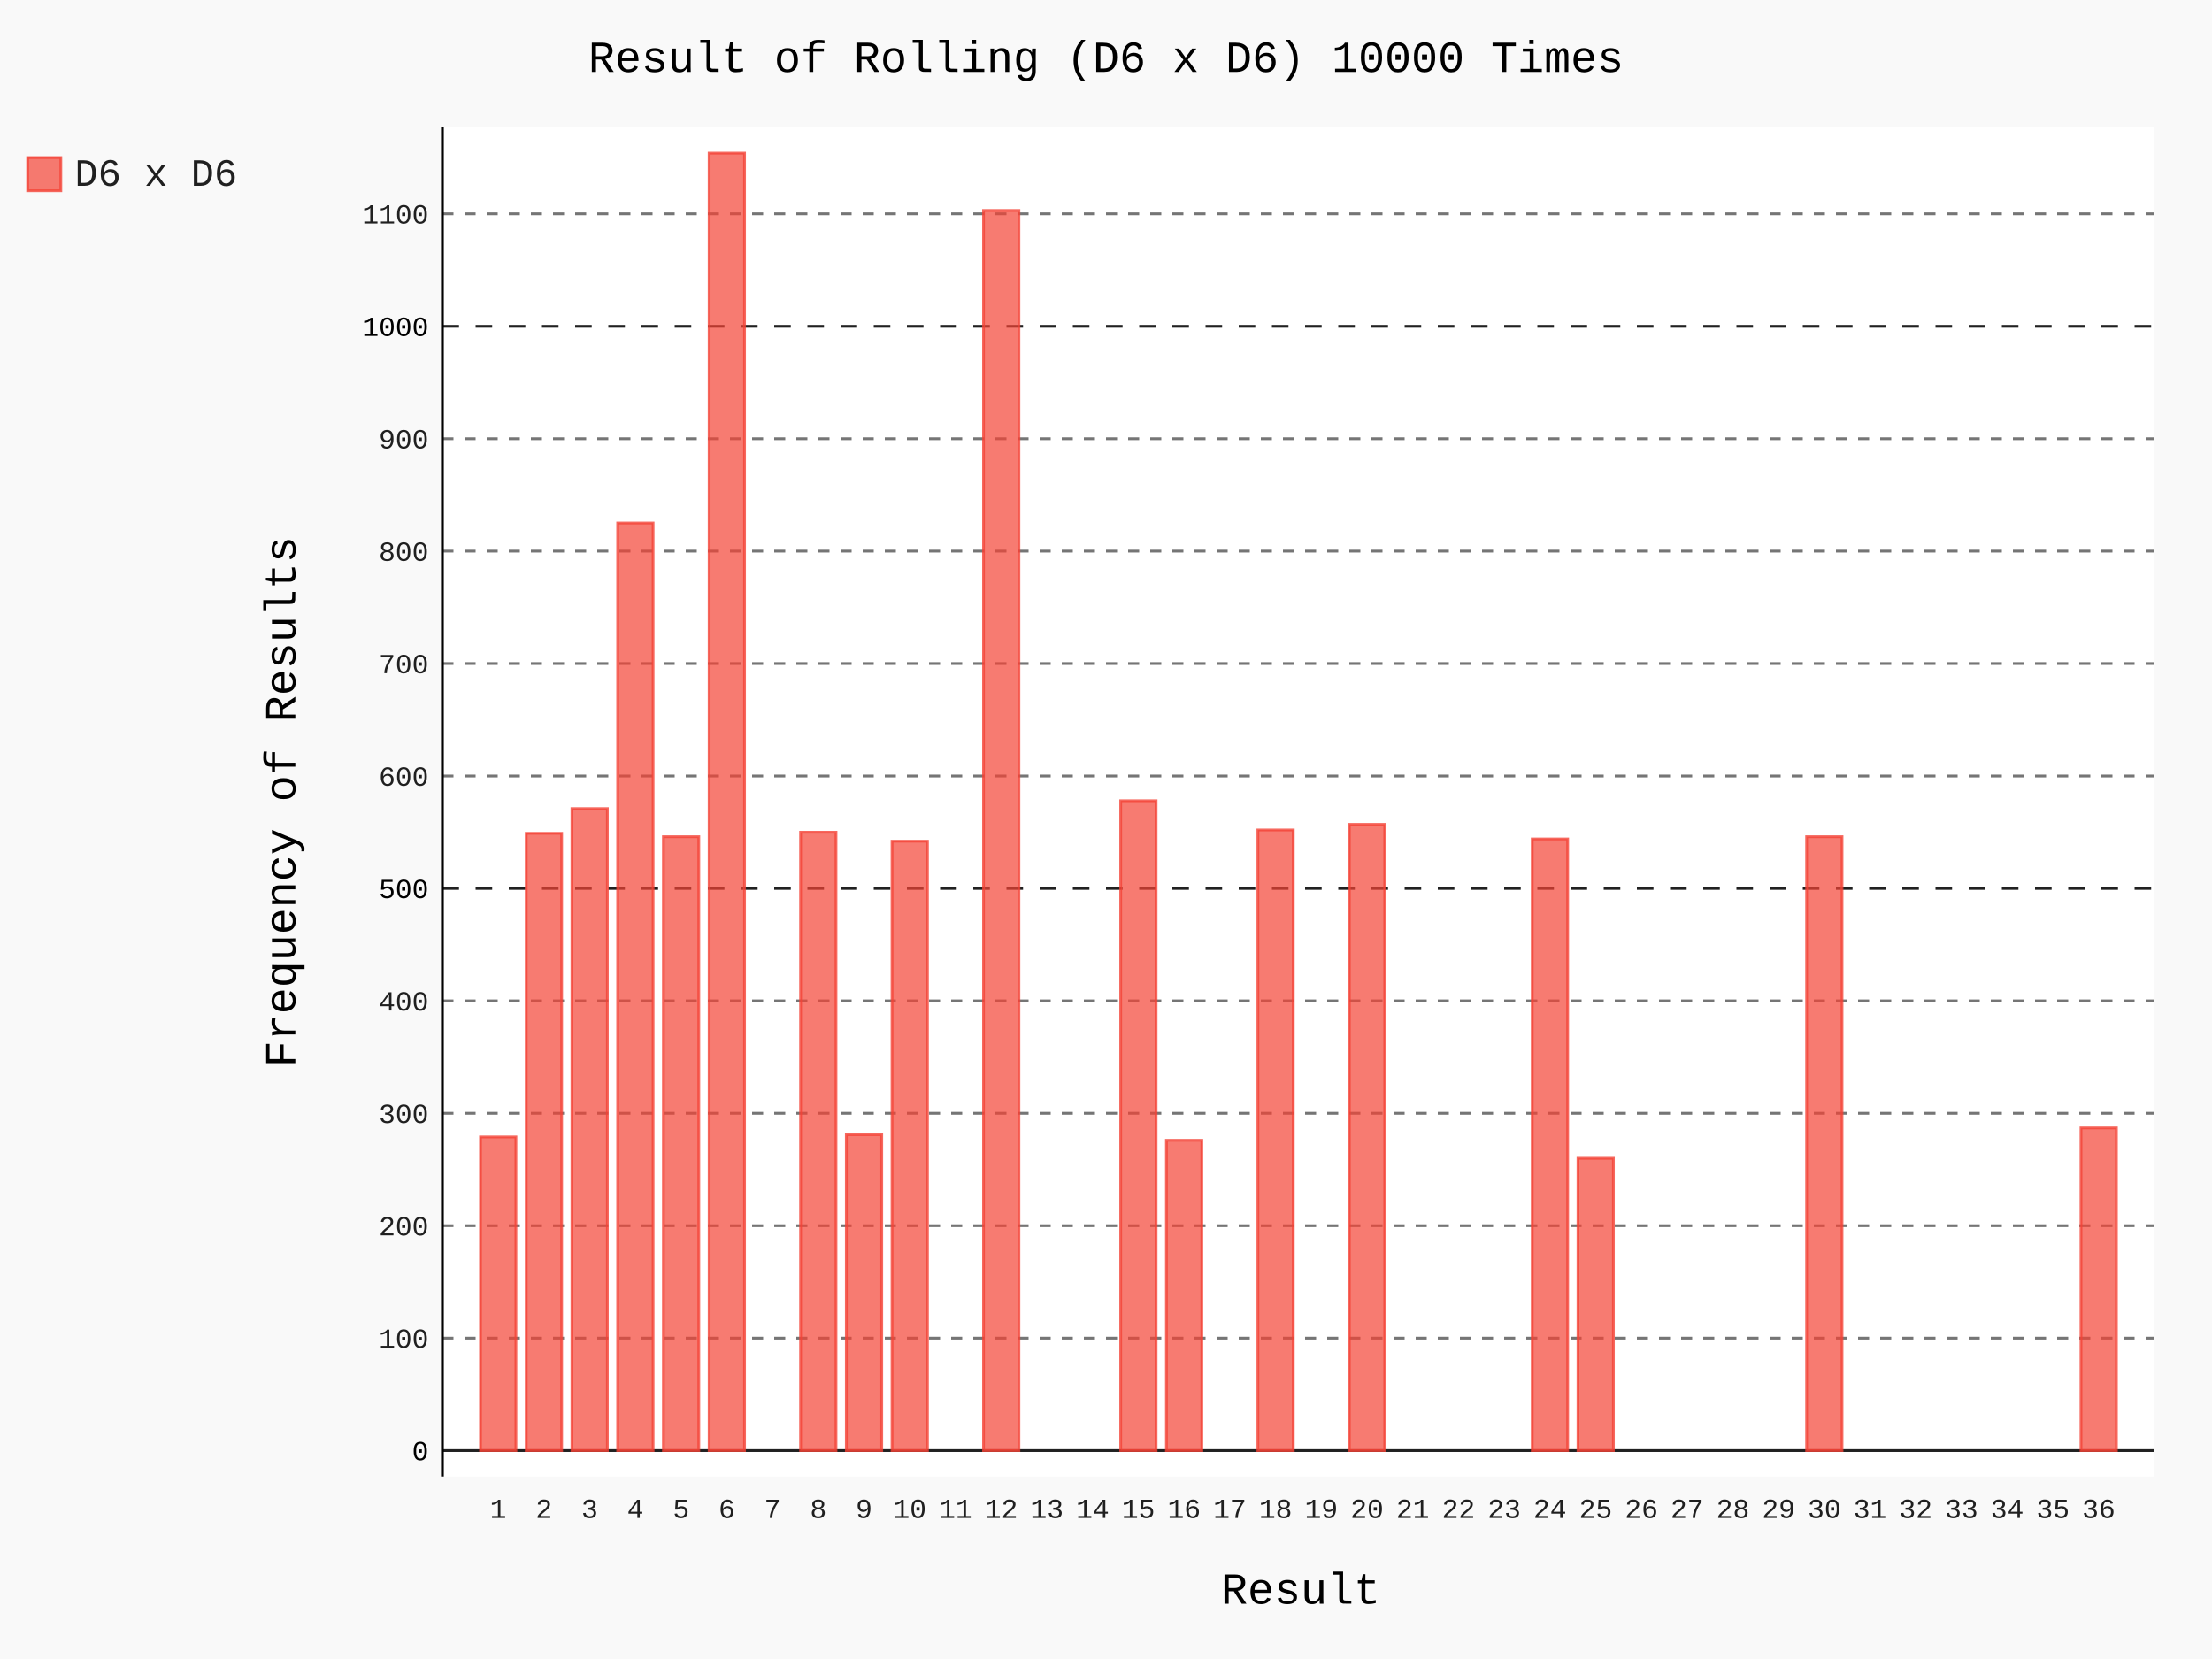
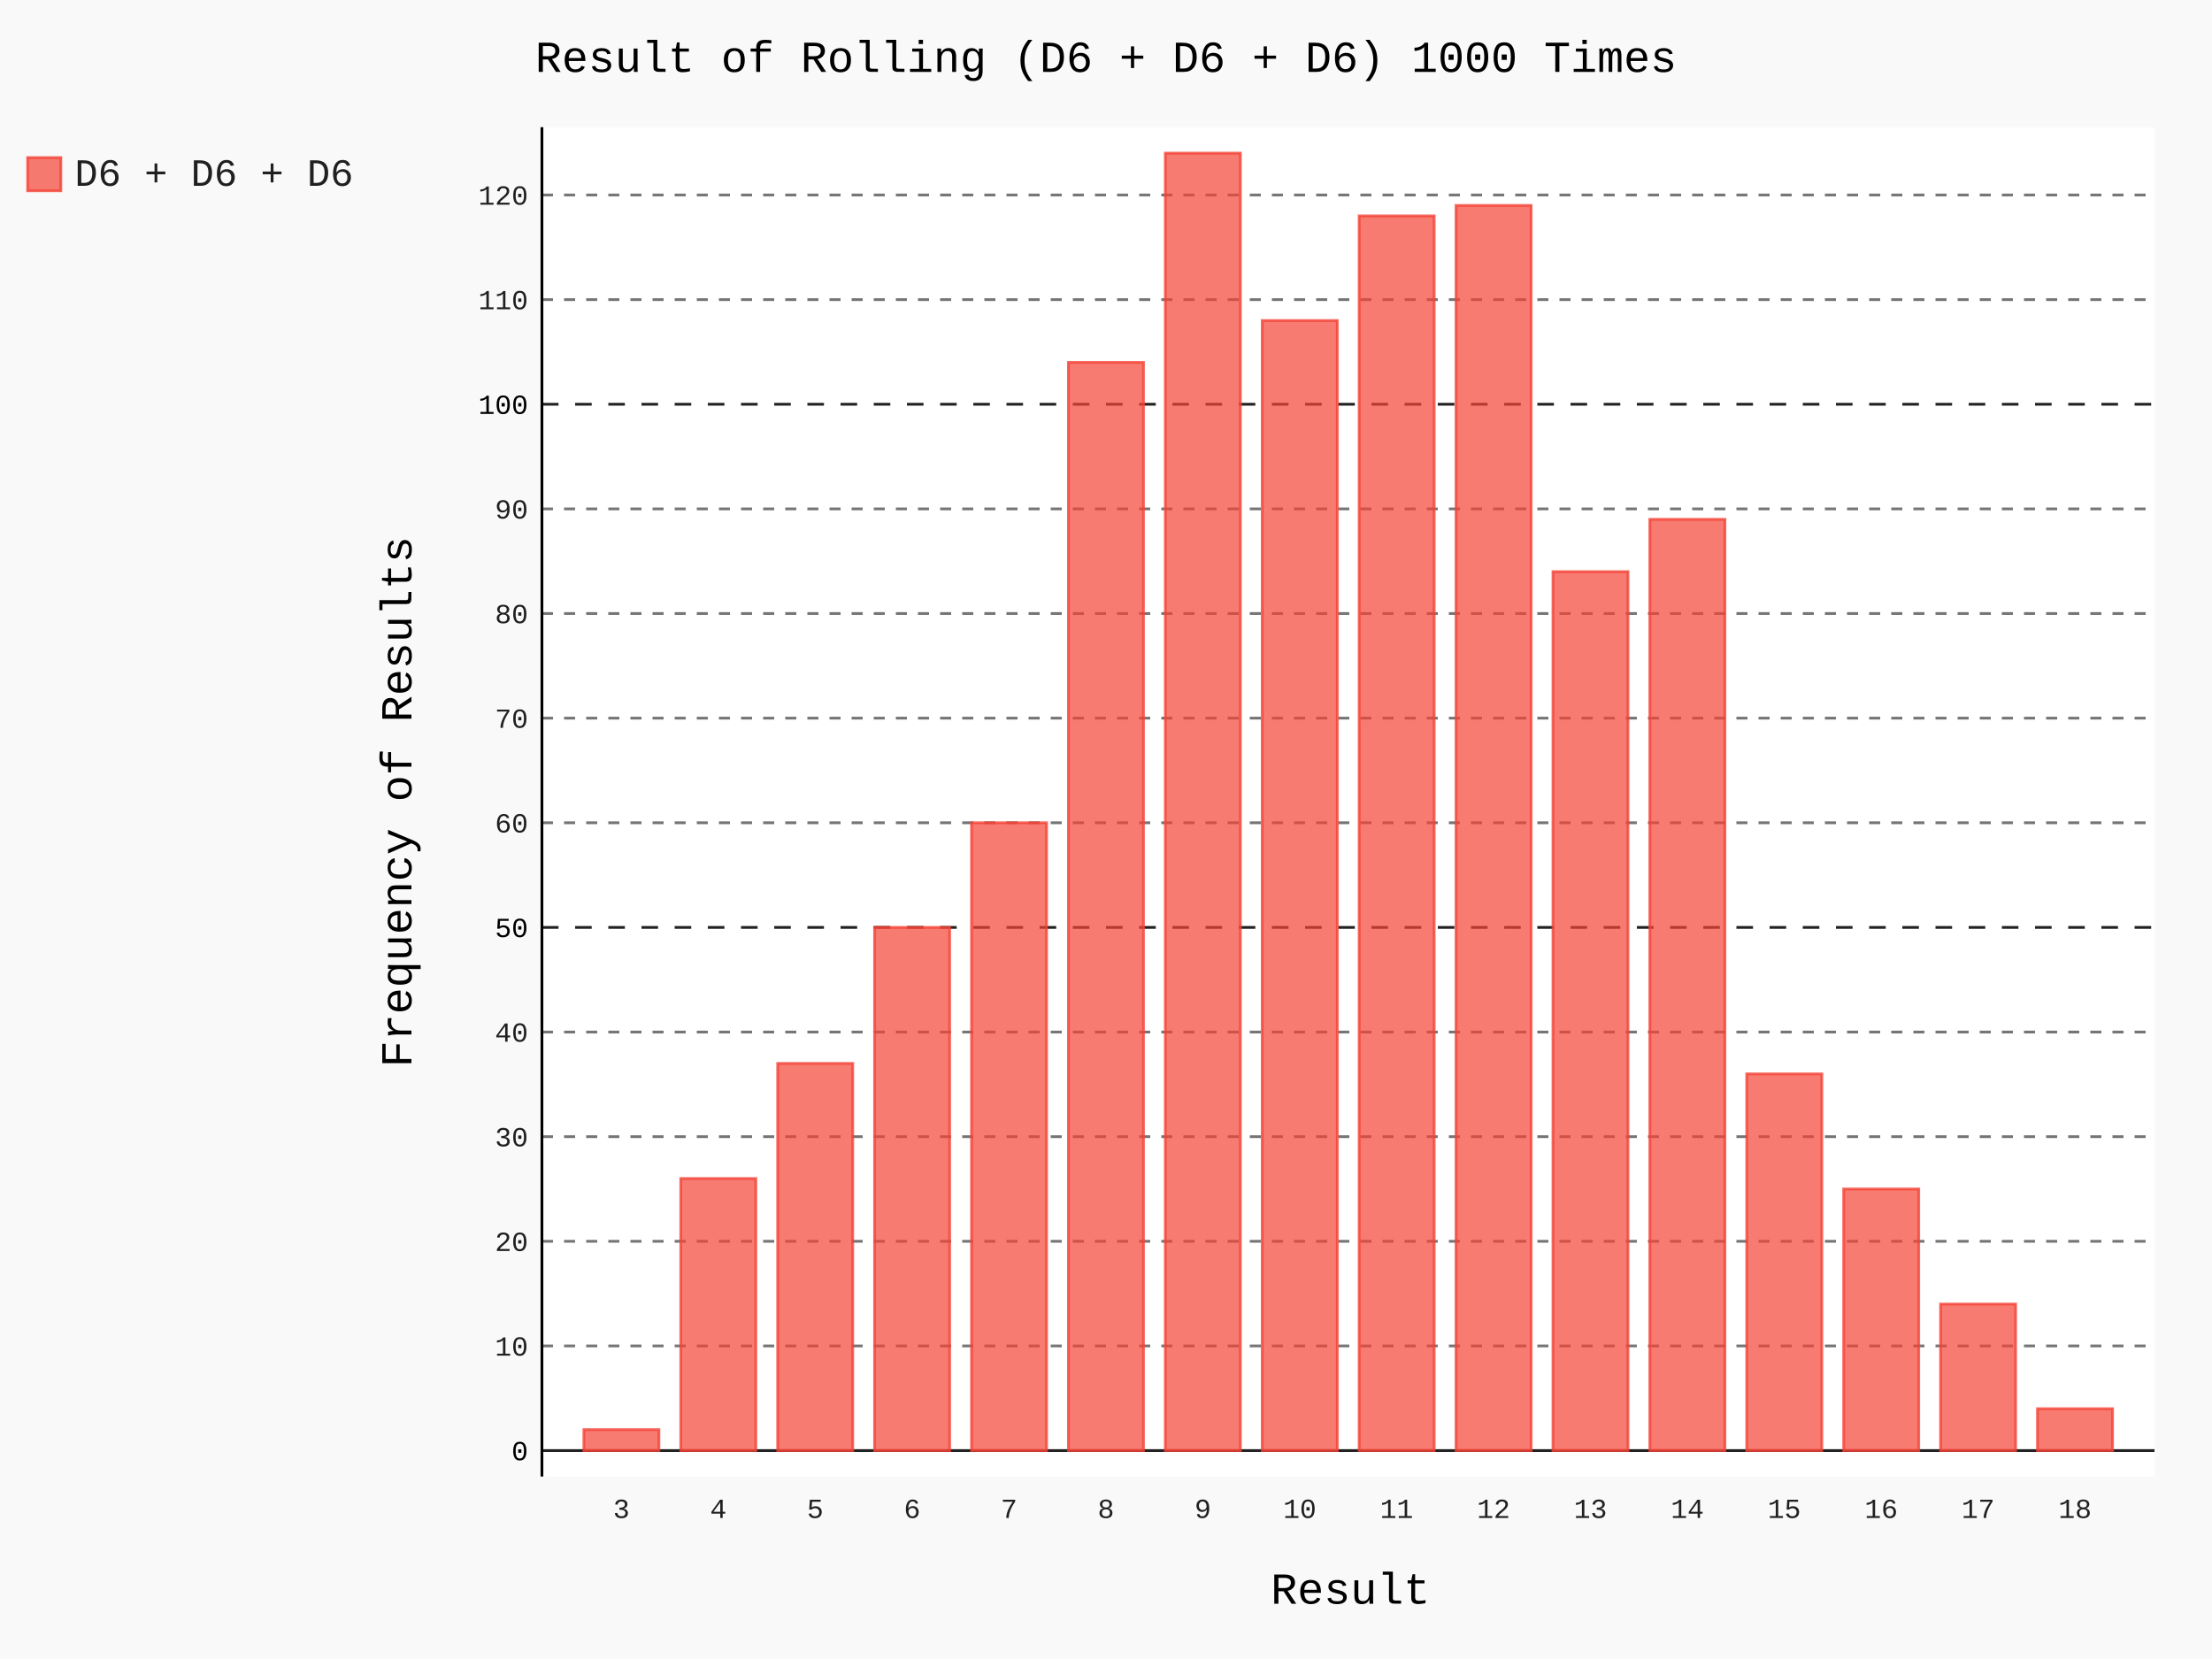
- <svg xmlns="http://www.w3.org/2000/svg" class="pygal-chart" id="chart-d7ccb11b-bfc2-4d21-af72-fca5f1cc87d8" viewBox="0 0 800 600">
+ <svg xmlns="http://www.w3.org/2000/svg" class="pygal-chart" id="chart-84443e43-e6f7-4296-bc53-559b8aca609b" viewBox="0 0 800 600">
  <defs>
-     <style type="text/css">#chart-d7ccb11b-bfc2-4d21-af72-fca5f1cc87d8{-webkit-user-select:none;-webkit-font-smoothing:antialiased;font-family:Consolas,"Liberation Mono",Menlo,Courier,monospace}#chart-d7ccb11b-bfc2-4d21-af72-fca5f1cc87d8 .title{font-family:Consolas,"Liberation Mono",Menlo,Courier,monospace;font-size:16px}#chart-d7ccb11b-bfc2-4d21-af72-fca5f1cc87d8 .legends .legend text{font-family:Consolas,"Liberation Mono",Menlo,Courier,monospace;font-size:14px}#chart-d7ccb11b-bfc2-4d21-af72-fca5f1cc87d8 .axis text{font-family:Consolas,"Liberation Mono",Menlo,Courier,monospace;font-size:10px}#chart-d7ccb11b-bfc2-4d21-af72-fca5f1cc87d8 .axis text.major{font-family:Consolas,"Liberation Mono",Menlo,Courier,monospace;font-size:10px}#chart-d7ccb11b-bfc2-4d21-af72-fca5f1cc87d8 .text-overlay text.value{font-family:Consolas,"Liberation Mono",Menlo,Courier,monospace;font-size:16px}#chart-d7ccb11b-bfc2-4d21-af72-fca5f1cc87d8 .text-overlay text.label{font-family:Consolas,"Liberation Mono",Menlo,Courier,monospace;font-size:10px}#chart-d7ccb11b-bfc2-4d21-af72-fca5f1cc87d8 .tooltip{font-family:Consolas,"Liberation Mono",Menlo,Courier,monospace;font-size:14px}#chart-d7ccb11b-bfc2-4d21-af72-fca5f1cc87d8 text.no_data{font-family:Consolas,"Liberation Mono",Menlo,Courier,monospace;font-size:64px}
- #chart-d7ccb11b-bfc2-4d21-af72-fca5f1cc87d8{background-color:rgba(249,249,249,1)}#chart-d7ccb11b-bfc2-4d21-af72-fca5f1cc87d8 path,#chart-d7ccb11b-bfc2-4d21-af72-fca5f1cc87d8 line,#chart-d7ccb11b-bfc2-4d21-af72-fca5f1cc87d8 rect,#chart-d7ccb11b-bfc2-4d21-af72-fca5f1cc87d8 circle{-webkit-transition:150ms;-moz-transition:150ms;transition:150ms}#chart-d7ccb11b-bfc2-4d21-af72-fca5f1cc87d8 .graph &gt; .background{fill:rgba(249,249,249,1)}#chart-d7ccb11b-bfc2-4d21-af72-fca5f1cc87d8 .plot &gt; .background{fill:rgba(255,255,255,1)}#chart-d7ccb11b-bfc2-4d21-af72-fca5f1cc87d8 .graph{fill:rgba(0,0,0,.87)}#chart-d7ccb11b-bfc2-4d21-af72-fca5f1cc87d8 text.no_data{fill:rgba(0,0,0,1)}#chart-d7ccb11b-bfc2-4d21-af72-fca5f1cc87d8 .title{fill:rgba(0,0,0,1)}#chart-d7ccb11b-bfc2-4d21-af72-fca5f1cc87d8 .legends .legend text{fill:rgba(0,0,0,.87)}#chart-d7ccb11b-bfc2-4d21-af72-fca5f1cc87d8 .legends .legend:hover text{fill:rgba(0,0,0,1)}#chart-d7ccb11b-bfc2-4d21-af72-fca5f1cc87d8 .axis .line{stroke:rgba(0,0,0,1)}#chart-d7ccb11b-bfc2-4d21-af72-fca5f1cc87d8 .axis .guide.line{stroke:rgba(0,0,0,.54)}#chart-d7ccb11b-bfc2-4d21-af72-fca5f1cc87d8 .axis .major.line{stroke:rgba(0,0,0,.87)}#chart-d7ccb11b-bfc2-4d21-af72-fca5f1cc87d8 .axis text.major{fill:rgba(0,0,0,1)}#chart-d7ccb11b-bfc2-4d21-af72-fca5f1cc87d8 .axis.y .guides:hover .guide.line,#chart-d7ccb11b-bfc2-4d21-af72-fca5f1cc87d8 .line-graph .axis.x .guides:hover .guide.line,#chart-d7ccb11b-bfc2-4d21-af72-fca5f1cc87d8 .stackedline-graph .axis.x .guides:hover .guide.line,#chart-d7ccb11b-bfc2-4d21-af72-fca5f1cc87d8 .xy-graph .axis.x .guides:hover .guide.line{stroke:rgba(0,0,0,1)}#chart-d7ccb11b-bfc2-4d21-af72-fca5f1cc87d8 .axis .guides:hover text{fill:rgba(0,0,0,1)}#chart-d7ccb11b-bfc2-4d21-af72-fca5f1cc87d8 .reactive{fill-opacity:.7;stroke-opacity:.8}#chart-d7ccb11b-bfc2-4d21-af72-fca5f1cc87d8 .ci{stroke:rgba(0,0,0,.87)}#chart-d7ccb11b-bfc2-4d21-af72-fca5f1cc87d8 .reactive.active,#chart-d7ccb11b-bfc2-4d21-af72-fca5f1cc87d8 .active .reactive{fill-opacity:.8;stroke-opacity:.9;stroke-width:4}#chart-d7ccb11b-bfc2-4d21-af72-fca5f1cc87d8 .ci .reactive.active{stroke-width:1.5}#chart-d7ccb11b-bfc2-4d21-af72-fca5f1cc87d8 .series text{fill:rgba(0,0,0,1)}#chart-d7ccb11b-bfc2-4d21-af72-fca5f1cc87d8 .tooltip rect{fill:rgba(255,255,255,1);stroke:rgba(0,0,0,1);-webkit-transition:opacity 150ms;-moz-transition:opacity 150ms;transition:opacity 150ms}#chart-d7ccb11b-bfc2-4d21-af72-fca5f1cc87d8 .tooltip .label{fill:rgba(0,0,0,.87)}#chart-d7ccb11b-bfc2-4d21-af72-fca5f1cc87d8 .tooltip .label{fill:rgba(0,0,0,.87)}#chart-d7ccb11b-bfc2-4d21-af72-fca5f1cc87d8 .tooltip .legend{font-size:.8em;fill:rgba(0,0,0,.54)}#chart-d7ccb11b-bfc2-4d21-af72-fca5f1cc87d8 .tooltip .x_label{font-size:.6em;fill:rgba(0,0,0,1)}#chart-d7ccb11b-bfc2-4d21-af72-fca5f1cc87d8 .tooltip .xlink{font-size:.5em;text-decoration:underline}#chart-d7ccb11b-bfc2-4d21-af72-fca5f1cc87d8 .tooltip .value{font-size:1.5em}#chart-d7ccb11b-bfc2-4d21-af72-fca5f1cc87d8 .bound{font-size:.5em}#chart-d7ccb11b-bfc2-4d21-af72-fca5f1cc87d8 .max-value{font-size:.75em;fill:rgba(0,0,0,.54)}#chart-d7ccb11b-bfc2-4d21-af72-fca5f1cc87d8 .map-element{fill:rgba(255,255,255,1);stroke:rgba(0,0,0,.54) !important}#chart-d7ccb11b-bfc2-4d21-af72-fca5f1cc87d8 .map-element .reactive{fill-opacity:inherit;stroke-opacity:inherit}#chart-d7ccb11b-bfc2-4d21-af72-fca5f1cc87d8 .color-0,#chart-d7ccb11b-bfc2-4d21-af72-fca5f1cc87d8 .color-0 a:visited{stroke:#F44336;fill:#F44336}#chart-d7ccb11b-bfc2-4d21-af72-fca5f1cc87d8 .text-overlay .color-0 text{fill:black}
- #chart-d7ccb11b-bfc2-4d21-af72-fca5f1cc87d8 text.no_data{text-anchor:middle}#chart-d7ccb11b-bfc2-4d21-af72-fca5f1cc87d8 .guide.line{fill:none}#chart-d7ccb11b-bfc2-4d21-af72-fca5f1cc87d8 .centered{text-anchor:middle}#chart-d7ccb11b-bfc2-4d21-af72-fca5f1cc87d8 .title{text-anchor:middle}#chart-d7ccb11b-bfc2-4d21-af72-fca5f1cc87d8 .legends .legend text{fill-opacity:1}#chart-d7ccb11b-bfc2-4d21-af72-fca5f1cc87d8 .axis.x text{text-anchor:middle}#chart-d7ccb11b-bfc2-4d21-af72-fca5f1cc87d8 .axis.x:not(.web) text[transform]{text-anchor:start}#chart-d7ccb11b-bfc2-4d21-af72-fca5f1cc87d8 .axis.x:not(.web) text[transform].backwards{text-anchor:end}#chart-d7ccb11b-bfc2-4d21-af72-fca5f1cc87d8 .axis.y text{text-anchor:end}#chart-d7ccb11b-bfc2-4d21-af72-fca5f1cc87d8 .axis.y text[transform].backwards{text-anchor:start}#chart-d7ccb11b-bfc2-4d21-af72-fca5f1cc87d8 .axis.y2 text{text-anchor:start}#chart-d7ccb11b-bfc2-4d21-af72-fca5f1cc87d8 .axis.y2 text[transform].backwards{text-anchor:end}#chart-d7ccb11b-bfc2-4d21-af72-fca5f1cc87d8 .axis .guide.line{stroke-dasharray:4,4}#chart-d7ccb11b-bfc2-4d21-af72-fca5f1cc87d8 .axis .major.guide.line{stroke-dasharray:6,6}#chart-d7ccb11b-bfc2-4d21-af72-fca5f1cc87d8 .horizontal .axis.y .guide.line,#chart-d7ccb11b-bfc2-4d21-af72-fca5f1cc87d8 .horizontal .axis.y2 .guide.line,#chart-d7ccb11b-bfc2-4d21-af72-fca5f1cc87d8 .vertical .axis.x .guide.line{opacity:0}#chart-d7ccb11b-bfc2-4d21-af72-fca5f1cc87d8 .horizontal .axis.always_show .guide.line,#chart-d7ccb11b-bfc2-4d21-af72-fca5f1cc87d8 .vertical .axis.always_show .guide.line{opacity:1 !important}#chart-d7ccb11b-bfc2-4d21-af72-fca5f1cc87d8 .axis.y .guides:hover .guide.line,#chart-d7ccb11b-bfc2-4d21-af72-fca5f1cc87d8 .axis.y2 .guides:hover .guide.line,#chart-d7ccb11b-bfc2-4d21-af72-fca5f1cc87d8 .axis.x .guides:hover .guide.line{opacity:1}#chart-d7ccb11b-bfc2-4d21-af72-fca5f1cc87d8 .axis .guides:hover text{opacity:1}#chart-d7ccb11b-bfc2-4d21-af72-fca5f1cc87d8 .nofill{fill:none}#chart-d7ccb11b-bfc2-4d21-af72-fca5f1cc87d8 .subtle-fill{fill-opacity:.2}#chart-d7ccb11b-bfc2-4d21-af72-fca5f1cc87d8 .dot{stroke-width:1px;fill-opacity:1}#chart-d7ccb11b-bfc2-4d21-af72-fca5f1cc87d8 .dot.active{stroke-width:5px}#chart-d7ccb11b-bfc2-4d21-af72-fca5f1cc87d8 .dot.negative{fill:transparent}#chart-d7ccb11b-bfc2-4d21-af72-fca5f1cc87d8 text,#chart-d7ccb11b-bfc2-4d21-af72-fca5f1cc87d8 tspan{stroke:none !important}#chart-d7ccb11b-bfc2-4d21-af72-fca5f1cc87d8 .series text.active{opacity:1}#chart-d7ccb11b-bfc2-4d21-af72-fca5f1cc87d8 .tooltip rect{fill-opacity:.95;stroke-width:.5}#chart-d7ccb11b-bfc2-4d21-af72-fca5f1cc87d8 .tooltip text{fill-opacity:1}#chart-d7ccb11b-bfc2-4d21-af72-fca5f1cc87d8 .showable{visibility:hidden}#chart-d7ccb11b-bfc2-4d21-af72-fca5f1cc87d8 .showable.shown{visibility:visible}#chart-d7ccb11b-bfc2-4d21-af72-fca5f1cc87d8 .gauge-background{fill:rgba(229,229,229,1);stroke:none}#chart-d7ccb11b-bfc2-4d21-af72-fca5f1cc87d8 .bg-lines{stroke:rgba(249,249,249,1);stroke-width:2px}</style>
+     <style type="text/css">#chart-84443e43-e6f7-4296-bc53-559b8aca609b{-webkit-user-select:none;-webkit-font-smoothing:antialiased;font-family:Consolas,"Liberation Mono",Menlo,Courier,monospace}#chart-84443e43-e6f7-4296-bc53-559b8aca609b .title{font-family:Consolas,"Liberation Mono",Menlo,Courier,monospace;font-size:16px}#chart-84443e43-e6f7-4296-bc53-559b8aca609b .legends .legend text{font-family:Consolas,"Liberation Mono",Menlo,Courier,monospace;font-size:14px}#chart-84443e43-e6f7-4296-bc53-559b8aca609b .axis text{font-family:Consolas,"Liberation Mono",Menlo,Courier,monospace;font-size:10px}#chart-84443e43-e6f7-4296-bc53-559b8aca609b .axis text.major{font-family:Consolas,"Liberation Mono",Menlo,Courier,monospace;font-size:10px}#chart-84443e43-e6f7-4296-bc53-559b8aca609b .text-overlay text.value{font-family:Consolas,"Liberation Mono",Menlo,Courier,monospace;font-size:16px}#chart-84443e43-e6f7-4296-bc53-559b8aca609b .text-overlay text.label{font-family:Consolas,"Liberation Mono",Menlo,Courier,monospace;font-size:10px}#chart-84443e43-e6f7-4296-bc53-559b8aca609b .tooltip{font-family:Consolas,"Liberation Mono",Menlo,Courier,monospace;font-size:14px}#chart-84443e43-e6f7-4296-bc53-559b8aca609b text.no_data{font-family:Consolas,"Liberation Mono",Menlo,Courier,monospace;font-size:64px}
+ #chart-84443e43-e6f7-4296-bc53-559b8aca609b{background-color:rgba(249,249,249,1)}#chart-84443e43-e6f7-4296-bc53-559b8aca609b path,#chart-84443e43-e6f7-4296-bc53-559b8aca609b line,#chart-84443e43-e6f7-4296-bc53-559b8aca609b rect,#chart-84443e43-e6f7-4296-bc53-559b8aca609b circle{-webkit-transition:150ms;-moz-transition:150ms;transition:150ms}#chart-84443e43-e6f7-4296-bc53-559b8aca609b .graph &gt; .background{fill:rgba(249,249,249,1)}#chart-84443e43-e6f7-4296-bc53-559b8aca609b .plot &gt; .background{fill:rgba(255,255,255,1)}#chart-84443e43-e6f7-4296-bc53-559b8aca609b .graph{fill:rgba(0,0,0,.87)}#chart-84443e43-e6f7-4296-bc53-559b8aca609b text.no_data{fill:rgba(0,0,0,1)}#chart-84443e43-e6f7-4296-bc53-559b8aca609b .title{fill:rgba(0,0,0,1)}#chart-84443e43-e6f7-4296-bc53-559b8aca609b .legends .legend text{fill:rgba(0,0,0,.87)}#chart-84443e43-e6f7-4296-bc53-559b8aca609b .legends .legend:hover text{fill:rgba(0,0,0,1)}#chart-84443e43-e6f7-4296-bc53-559b8aca609b .axis .line{stroke:rgba(0,0,0,1)}#chart-84443e43-e6f7-4296-bc53-559b8aca609b .axis .guide.line{stroke:rgba(0,0,0,.54)}#chart-84443e43-e6f7-4296-bc53-559b8aca609b .axis .major.line{stroke:rgba(0,0,0,.87)}#chart-84443e43-e6f7-4296-bc53-559b8aca609b .axis text.major{fill:rgba(0,0,0,1)}#chart-84443e43-e6f7-4296-bc53-559b8aca609b .axis.y .guides:hover .guide.line,#chart-84443e43-e6f7-4296-bc53-559b8aca609b .line-graph .axis.x .guides:hover .guide.line,#chart-84443e43-e6f7-4296-bc53-559b8aca609b .stackedline-graph .axis.x .guides:hover .guide.line,#chart-84443e43-e6f7-4296-bc53-559b8aca609b .xy-graph .axis.x .guides:hover .guide.line{stroke:rgba(0,0,0,1)}#chart-84443e43-e6f7-4296-bc53-559b8aca609b .axis .guides:hover text{fill:rgba(0,0,0,1)}#chart-84443e43-e6f7-4296-bc53-559b8aca609b .reactive{fill-opacity:.7;stroke-opacity:.8}#chart-84443e43-e6f7-4296-bc53-559b8aca609b .ci{stroke:rgba(0,0,0,.87)}#chart-84443e43-e6f7-4296-bc53-559b8aca609b .reactive.active,#chart-84443e43-e6f7-4296-bc53-559b8aca609b .active .reactive{fill-opacity:.8;stroke-opacity:.9;stroke-width:4}#chart-84443e43-e6f7-4296-bc53-559b8aca609b .ci .reactive.active{stroke-width:1.5}#chart-84443e43-e6f7-4296-bc53-559b8aca609b .series text{fill:rgba(0,0,0,1)}#chart-84443e43-e6f7-4296-bc53-559b8aca609b .tooltip rect{fill:rgba(255,255,255,1);stroke:rgba(0,0,0,1);-webkit-transition:opacity 150ms;-moz-transition:opacity 150ms;transition:opacity 150ms}#chart-84443e43-e6f7-4296-bc53-559b8aca609b .tooltip .label{fill:rgba(0,0,0,.87)}#chart-84443e43-e6f7-4296-bc53-559b8aca609b .tooltip .label{fill:rgba(0,0,0,.87)}#chart-84443e43-e6f7-4296-bc53-559b8aca609b .tooltip .legend{font-size:.8em;fill:rgba(0,0,0,.54)}#chart-84443e43-e6f7-4296-bc53-559b8aca609b .tooltip .x_label{font-size:.6em;fill:rgba(0,0,0,1)}#chart-84443e43-e6f7-4296-bc53-559b8aca609b .tooltip .xlink{font-size:.5em;text-decoration:underline}#chart-84443e43-e6f7-4296-bc53-559b8aca609b .tooltip .value{font-size:1.5em}#chart-84443e43-e6f7-4296-bc53-559b8aca609b .bound{font-size:.5em}#chart-84443e43-e6f7-4296-bc53-559b8aca609b .max-value{font-size:.75em;fill:rgba(0,0,0,.54)}#chart-84443e43-e6f7-4296-bc53-559b8aca609b .map-element{fill:rgba(255,255,255,1);stroke:rgba(0,0,0,.54) !important}#chart-84443e43-e6f7-4296-bc53-559b8aca609b .map-element .reactive{fill-opacity:inherit;stroke-opacity:inherit}#chart-84443e43-e6f7-4296-bc53-559b8aca609b .color-0,#chart-84443e43-e6f7-4296-bc53-559b8aca609b .color-0 a:visited{stroke:#F44336;fill:#F44336}#chart-84443e43-e6f7-4296-bc53-559b8aca609b .text-overlay .color-0 text{fill:black}
+ #chart-84443e43-e6f7-4296-bc53-559b8aca609b text.no_data{text-anchor:middle}#chart-84443e43-e6f7-4296-bc53-559b8aca609b .guide.line{fill:none}#chart-84443e43-e6f7-4296-bc53-559b8aca609b .centered{text-anchor:middle}#chart-84443e43-e6f7-4296-bc53-559b8aca609b .title{text-anchor:middle}#chart-84443e43-e6f7-4296-bc53-559b8aca609b .legends .legend text{fill-opacity:1}#chart-84443e43-e6f7-4296-bc53-559b8aca609b .axis.x text{text-anchor:middle}#chart-84443e43-e6f7-4296-bc53-559b8aca609b .axis.x:not(.web) text[transform]{text-anchor:start}#chart-84443e43-e6f7-4296-bc53-559b8aca609b .axis.x:not(.web) text[transform].backwards{text-anchor:end}#chart-84443e43-e6f7-4296-bc53-559b8aca609b .axis.y text{text-anchor:end}#chart-84443e43-e6f7-4296-bc53-559b8aca609b .axis.y text[transform].backwards{text-anchor:start}#chart-84443e43-e6f7-4296-bc53-559b8aca609b .axis.y2 text{text-anchor:start}#chart-84443e43-e6f7-4296-bc53-559b8aca609b .axis.y2 text[transform].backwards{text-anchor:end}#chart-84443e43-e6f7-4296-bc53-559b8aca609b .axis .guide.line{stroke-dasharray:4,4}#chart-84443e43-e6f7-4296-bc53-559b8aca609b .axis .major.guide.line{stroke-dasharray:6,6}#chart-84443e43-e6f7-4296-bc53-559b8aca609b .horizontal .axis.y .guide.line,#chart-84443e43-e6f7-4296-bc53-559b8aca609b .horizontal .axis.y2 .guide.line,#chart-84443e43-e6f7-4296-bc53-559b8aca609b .vertical .axis.x .guide.line{opacity:0}#chart-84443e43-e6f7-4296-bc53-559b8aca609b .horizontal .axis.always_show .guide.line,#chart-84443e43-e6f7-4296-bc53-559b8aca609b .vertical .axis.always_show .guide.line{opacity:1 !important}#chart-84443e43-e6f7-4296-bc53-559b8aca609b .axis.y .guides:hover .guide.line,#chart-84443e43-e6f7-4296-bc53-559b8aca609b .axis.y2 .guides:hover .guide.line,#chart-84443e43-e6f7-4296-bc53-559b8aca609b .axis.x .guides:hover .guide.line{opacity:1}#chart-84443e43-e6f7-4296-bc53-559b8aca609b .axis .guides:hover text{opacity:1}#chart-84443e43-e6f7-4296-bc53-559b8aca609b .nofill{fill:none}#chart-84443e43-e6f7-4296-bc53-559b8aca609b .subtle-fill{fill-opacity:.2}#chart-84443e43-e6f7-4296-bc53-559b8aca609b .dot{stroke-width:1px;fill-opacity:1}#chart-84443e43-e6f7-4296-bc53-559b8aca609b .dot.active{stroke-width:5px}#chart-84443e43-e6f7-4296-bc53-559b8aca609b .dot.negative{fill:transparent}#chart-84443e43-e6f7-4296-bc53-559b8aca609b text,#chart-84443e43-e6f7-4296-bc53-559b8aca609b tspan{stroke:none !important}#chart-84443e43-e6f7-4296-bc53-559b8aca609b .series text.active{opacity:1}#chart-84443e43-e6f7-4296-bc53-559b8aca609b .tooltip rect{fill-opacity:.95;stroke-width:.5}#chart-84443e43-e6f7-4296-bc53-559b8aca609b .tooltip text{fill-opacity:1}#chart-84443e43-e6f7-4296-bc53-559b8aca609b .showable{visibility:hidden}#chart-84443e43-e6f7-4296-bc53-559b8aca609b .showable.shown{visibility:visible}#chart-84443e43-e6f7-4296-bc53-559b8aca609b .gauge-background{fill:rgba(229,229,229,1);stroke:none}#chart-84443e43-e6f7-4296-bc53-559b8aca609b .bg-lines{stroke:rgba(249,249,249,1);stroke-width:2px}</style>
  </defs>
  <g class="graph bar-graph vertical">
    <rect class="background" height="600" width="800" x="0" y="0" />
-     <g class="plot" transform="translate(160, 46)">
-       <rect class="background" height="488" width="619.2" x="0" y="0" />
+     <g class="plot" transform="translate(196, 46)">
+       <rect class="background" height="488" width="583.2" x="0" y="0" />
      <g class="axis y always_show">
        <g class="guides">
-           <path class="axis major line" d="M0 478.615 h619.2" />
+           <path class="axis major line" d="M0 478.615 h583.2" />
          <text class="major" x="-5" y="482.115">0</text>
        </g>
        <g class="guides">
-           <path class="guide line" d="M0 437.954 h619.2" />
-           <text class="" x="-5" y="441.454">100</text>
-         </g>
-         <g class="guides">
-           <path class="guide line" d="M0 397.293 h619.2" />
-           <text class="" x="-5" y="400.793">200</text>
-         </g>
-         <g class="guides">
-           <path class="guide line" d="M0 356.632 h619.2" />
-           <text class="" x="-5" y="360.132">300</text>
-         </g>
-         <g class="guides">
-           <path class="guide line" d="M0 315.97 h619.2" />
-           <text class="" x="-5" y="319.47">400</text>
-         </g>
-         <g class="guides">
-           <path class="major guide line" d="M0 275.309 h619.2" />
-           <text class="major" x="-5" y="278.809">500</text>
-         </g>
-         <g class="guides">
-           <path class="guide line" d="M0 234.648 h619.2" />
-           <text class="" x="-5" y="238.148">600</text>
-         </g>
-         <g class="guides">
-           <path class="guide line" d="M0 193.987 h619.2" />
-           <text class="" x="-5" y="197.487">700</text>
-         </g>
-         <g class="guides">
-           <path class="guide line" d="M0 153.325 h619.2" />
-           <text class="" x="-5" y="156.825">800</text>
-         </g>
-         <g class="guides">
-           <path class="guide line" d="M0 112.664 h619.2" />
-           <text class="" x="-5" y="116.164">900</text>
-         </g>
-         <g class="guides">
-           <path class="major guide line" d="M0 72.003 h619.2" />
-           <text class="major" x="-5" y="75.503">1000</text>
-         </g>
-         <g class="guides">
-           <path class="guide line" d="M0 31.342 h619.2" />
-           <text class="" x="-5" y="34.842">1100</text>
+           <path class="guide line" d="M0 440.774 h583.2" />
+           <text class="" x="-5" y="444.274">10</text>
+         </g>
+         <g class="guides">
+           <path class="guide line" d="M0 402.933 h583.2" />
+           <text class="" x="-5" y="406.433">20</text>
+         </g>
+         <g class="guides">
+           <path class="guide line" d="M0 365.092 h583.2" />
+           <text class="" x="-5" y="368.592">30</text>
+         </g>
+         <g class="guides">
+           <path class="guide line" d="M0 327.251 h583.2" />
+           <text class="" x="-5" y="330.751">40</text>
+         </g>
+         <g class="guides">
+           <path class="major guide line" d="M0 289.409 h583.2" />
+           <text class="major" x="-5" y="292.909">50</text>
+         </g>
+         <g class="guides">
+           <path class="guide line" d="M0 251.568 h583.2" />
+           <text class="" x="-5" y="255.068">60</text>
+         </g>
+         <g class="guides">
+           <path class="guide line" d="M0 213.727 h583.2" />
+           <text class="" x="-5" y="217.227">70</text>
+         </g>
+         <g class="guides">
+           <path class="guide line" d="M0 175.886 h583.2" />
+           <text class="" x="-5" y="179.386">80</text>
+         </g>
+         <g class="guides">
+           <path class="guide line" d="M0 138.045 h583.2" />
+           <text class="" x="-5" y="141.545">90</text>
+         </g>
+         <g class="guides">
+           <path class="major guide line" d="M0 100.203 h583.2" />
+           <text class="major" x="-5" y="103.703">100</text>
+         </g>
+         <g class="guides">
+           <path class="guide line" d="M0 62.362 h583.2" />
+           <text class="" x="-5" y="65.862">110</text>
+         </g>
+         <g class="guides">
+           <path class="guide line" d="M0 24.521 h583.2" />
+           <text class="" x="-5" y="28.021">120</text>
        </g>
      </g>
      <g class="axis x">
        <path class="line" d="M0 0 v488" />
        <g class="guides">
-           <path class="guide line" d="M20.177 0 v488" />
-           <text class="" x="20.177" y="503.0">1</text>
-         </g>
-         <g class="guides">
-           <path class="guide line" d="M36.715 0 v488" />
-           <text class="" x="36.715" y="503.0">2</text>
-         </g>
-         <g class="guides">
-           <path class="guide line" d="M53.254 0 v488" />
-           <text class="" x="53.254" y="503.0">3</text>
-         </g>
-         <g class="guides">
-           <path class="guide line" d="M69.792 0 v488" />
-           <text class="" x="69.792" y="503.0">4</text>
-         </g>
-         <g class="guides">
-           <path class="guide line" d="M86.331 0 v488" />
-           <text class="" x="86.331" y="503.0">5</text>
-         </g>
-         <g class="guides">
-           <path class="guide line" d="M102.869 0 v488" />
-           <text class="" x="102.869" y="503.0">6</text>
-         </g>
-         <g class="guides">
-           <path class="guide line" d="M119.408 0 v488" />
-           <text class="" x="119.408" y="503.0">7</text>
-         </g>
-         <g class="guides">
-           <path class="guide line" d="M135.946 0 v488" />
-           <text class="" x="135.946" y="503.0">8</text>
-         </g>
-         <g class="guides">
-           <path class="guide line" d="M152.485 0 v488" />
-           <text class="" x="152.485" y="503.0">9</text>
-         </g>
-         <g class="guides">
-           <path class="guide line" d="M169.023 0 v488" />
-           <text class="" x="169.023" y="503.0">10</text>
-         </g>
-         <g class="guides">
-           <path class="guide line" d="M185.562 0 v488" />
-           <text class="" x="185.562" y="503.0">11</text>
-         </g>
-         <g class="guides">
-           <path class="guide line" d="M202.1 0 v488" />
-           <text class="" x="202.1" y="503.0">12</text>
-         </g>
-         <g class="guides">
-           <path class="guide line" d="M218.638 0 v488" />
-           <text class="" x="218.638" y="503.0">13</text>
-         </g>
-         <g class="guides">
-           <path class="guide line" d="M235.177 0 v488" />
-           <text class="" x="235.177" y="503.0">14</text>
-         </g>
-         <g class="guides">
-           <path class="guide line" d="M251.715 0 v488" />
-           <text class="" x="251.715" y="503.0">15</text>
-         </g>
-         <g class="guides">
-           <path class="guide line" d="M268.254 0 v488" />
-           <text class="" x="268.254" y="503.0">16</text>
-         </g>
-         <g class="guides">
-           <path class="guide line" d="M284.792 0 v488" />
-           <text class="" x="284.792" y="503.0">17</text>
-         </g>
-         <g class="guides">
-           <path class="guide line" d="M301.331 0 v488" />
-           <text class="" x="301.331" y="503.0">18</text>
-         </g>
-         <g class="guides">
-           <path class="guide line" d="M317.869 0 v488" />
-           <text class="" x="317.869" y="503.0">19</text>
-         </g>
-         <g class="guides">
-           <path class="guide line" d="M334.408 0 v488" />
-           <text class="" x="334.408" y="503.0">20</text>
-         </g>
-         <g class="guides">
-           <path class="guide line" d="M350.946 0 v488" />
-           <text class="" x="350.946" y="503.0">21</text>
-         </g>
-         <g class="guides">
-           <path class="guide line" d="M367.485 0 v488" />
-           <text class="" x="367.485" y="503.0">22</text>
-         </g>
-         <g class="guides">
-           <path class="guide line" d="M384.023 0 v488" />
-           <text class="" x="384.023" y="503.0">23</text>
-         </g>
-         <g class="guides">
-           <path class="guide line" d="M400.562 0 v488" />
-           <text class="" x="400.562" y="503.0">24</text>
-         </g>
-         <g class="guides">
-           <path class="guide line" d="M417.1 0 v488" />
-           <text class="" x="417.1" y="503.0">25</text>
-         </g>
-         <g class="guides">
-           <path class="guide line" d="M433.638 0 v488" />
-           <text class="" x="433.638" y="503.0">26</text>
-         </g>
-         <g class="guides">
-           <path class="guide line" d="M450.177 0 v488" />
-           <text class="" x="450.177" y="503.0">27</text>
-         </g>
-         <g class="guides">
-           <path class="guide line" d="M466.715 0 v488" />
-           <text class="" x="466.715" y="503.0">28</text>
-         </g>
-         <g class="guides">
-           <path class="guide line" d="M483.254 0 v488" />
-           <text class="" x="483.254" y="503.0">29</text>
-         </g>
-         <g class="guides">
-           <path class="guide line" d="M499.792 0 v488" />
-           <text class="" x="499.792" y="503.0">30</text>
-         </g>
-         <g class="guides">
-           <path class="guide line" d="M516.331 0 v488" />
-           <text class="" x="516.331" y="503.0">31</text>
-         </g>
-         <g class="guides">
-           <path class="guide line" d="M532.869 0 v488" />
-           <text class="" x="532.869" y="503.0">32</text>
-         </g>
-         <g class="guides">
-           <path class="guide line" d="M549.408 0 v488" />
-           <text class="" x="549.408" y="503.0">33</text>
-         </g>
-         <g class="guides">
-           <path class="guide line" d="M565.946 0 v488" />
-           <text class="" x="565.946" y="503.0">34</text>
-         </g>
-         <g class="guides">
-           <path class="guide line" d="M582.485 0 v488" />
-           <text class="" x="582.485" y="503.0">35</text>
-         </g>
-         <g class="guides">
-           <path class="guide line" d="M599.023 0 v488" />
-           <text class="" x="599.023" y="503.0">36</text>
+           <path class="guide line" d="M28.739 0 v488" />
+           <text class="" x="28.739" y="503.0">3</text>
+         </g>
+         <g class="guides">
+           <path class="guide line" d="M63.788 0 v488" />
+           <text class="" x="63.788" y="503.0">4</text>
+         </g>
+         <g class="guides">
+           <path class="guide line" d="M98.836 0 v488" />
+           <text class="" x="98.836" y="503.0">5</text>
+         </g>
+         <g class="guides">
+           <path class="guide line" d="M133.884 0 v488" />
+           <text class="" x="133.884" y="503.0">6</text>
+         </g>
+         <g class="guides">
+           <path class="guide line" d="M168.932 0 v488" />
+           <text class="" x="168.932" y="503.0">7</text>
+         </g>
+         <g class="guides">
+           <path class="guide line" d="M203.98 0 v488" />
+           <text class="" x="203.98" y="503.0">8</text>
+         </g>
+         <g class="guides">
+           <path class="guide line" d="M239.028 0 v488" />
+           <text class="" x="239.028" y="503.0">9</text>
+         </g>
+         <g class="guides">
+           <path class="guide line" d="M274.076 0 v488" />
+           <text class="" x="274.076" y="503.0">10</text>
+         </g>
+         <g class="guides">
+           <path class="guide line" d="M309.124 0 v488" />
+           <text class="" x="309.124" y="503.0">11</text>
+         </g>
+         <g class="guides">
+           <path class="guide line" d="M344.172 0 v488" />
+           <text class="" x="344.172" y="503.0">12</text>
+         </g>
+         <g class="guides">
+           <path class="guide line" d="M379.22 0 v488" />
+           <text class="" x="379.22" y="503.0">13</text>
+         </g>
+         <g class="guides">
+           <path class="guide line" d="M414.268 0 v488" />
+           <text class="" x="414.268" y="503.0">14</text>
+         </g>
+         <g class="guides">
+           <path class="guide line" d="M449.316 0 v488" />
+           <text class="" x="449.316" y="503.0">15</text>
+         </g>
+         <g class="guides">
+           <path class="guide line" d="M484.364 0 v488" />
+           <text class="" x="484.364" y="503.0">16</text>
+         </g>
+         <g class="guides">
+           <path class="guide line" d="M519.413 0 v488" />
+           <text class="" x="519.413" y="503.0">17</text>
+         </g>
+         <g class="guides">
+           <path class="guide line" d="M554.461 0 v488" />
+           <text class="" x="554.461" y="503.0">18</text>
        </g>
      </g>
      <g class="series serie-0 color-0">
        <g class="bars">
          <g class="bar">
-             <rect class="rect reactive tooltip-trigger" height="113.445" rx="0" ry="0" width="12.807" x="13.773" y="365.171" />
-           </g>
-           <g class="bar">
-             <rect class="rect reactive tooltip-trigger" height="223.23" rx="0" ry="0" width="12.807" x="30.312" y="255.385" />
-           </g>
-           <g class="bar">
-             <rect class="rect reactive tooltip-trigger" height="232.176" rx="0" ry="0" width="12.807" x="46.85" y="246.44" />
-           </g>
-           <g class="bar">
-             <rect class="rect reactive tooltip-trigger" height="335.455" rx="0" ry="0" width="12.807" x="63.389" y="143.16" />
-           </g>
-           <g class="bar">
-             <rect class="rect reactive tooltip-trigger" height="222.01" rx="0" ry="0" width="12.807" x="79.927" y="256.605" />
-           </g>
-           <g class="bar">
-             <rect class="rect reactive tooltip-trigger" height="469.231" rx="0" ry="0" width="12.807" x="96.466" y="9.385" />
-           </g>
-           <g class="bar">
-             <rect class="rect reactive tooltip-trigger" height="0.0" rx="0" ry="0" width="12.807" x="113.004" y="478.615" />
-           </g>
-           <g class="bar">
-             <rect class="rect reactive tooltip-trigger" height="223.637" rx="0" ry="0" width="12.807" x="129.542" y="254.979" />
-           </g>
-           <g class="bar">
-             <rect class="rect reactive tooltip-trigger" height="114.258" rx="0" ry="0" width="12.807" x="146.081" y="364.357" />
-           </g>
-           <g class="bar">
-             <rect class="rect reactive tooltip-trigger" height="220.384" rx="0" ry="0" width="12.807" x="162.619" y="258.231" />
-           </g>
-           <g class="bar">
-             <rect class="rect reactive tooltip-trigger" height="0.0" rx="0" ry="0" width="12.807" x="179.158" y="478.615" />
-           </g>
-           <g class="bar">
-             <rect class="rect reactive tooltip-trigger" height="448.494" rx="0" ry="0" width="12.807" x="195.696" y="30.122" />
-           </g>
-           <g class="bar">
-             <rect class="rect reactive tooltip-trigger" height="0.0" rx="0" ry="0" width="12.807" x="212.235" y="478.615" />
-           </g>
-           <g class="bar">
-             <rect class="rect reactive tooltip-trigger" height="0.0" rx="0" ry="0" width="12.807" x="228.773" y="478.615" />
-           </g>
-           <g class="bar">
-             <rect class="rect reactive tooltip-trigger" height="235.022" rx="0" ry="0" width="12.807" x="245.312" y="243.593" />
-           </g>
-           <g class="bar">
-             <rect class="rect reactive tooltip-trigger" height="112.225" rx="0" ry="0" width="12.807" x="261.85" y="366.39" />
-           </g>
-           <g class="bar">
-             <rect class="rect reactive tooltip-trigger" height="0.0" rx="0" ry="0" width="12.807" x="278.389" y="478.615" />
-           </g>
-           <g class="bar">
-             <rect class="rect reactive tooltip-trigger" height="224.45" rx="0" ry="0" width="12.807" x="294.927" y="254.165" />
-           </g>
-           <g class="bar">
-             <rect class="rect reactive tooltip-trigger" height="0.0" rx="0" ry="0" width="12.807" x="311.466" y="478.615" />
-           </g>
-           <g class="bar">
-             <rect class="rect reactive tooltip-trigger" height="226.483" rx="0" ry="0" width="12.807" x="328.004" y="252.132" />
-           </g>
-           <g class="bar">
-             <rect class="rect reactive tooltip-trigger" height="0.0" rx="0" ry="0" width="12.807" x="344.542" y="478.615" />
-           </g>
-           <g class="bar">
-             <rect class="rect reactive tooltip-trigger" height="0.0" rx="0" ry="0" width="12.807" x="361.081" y="478.615" />
-           </g>
-           <g class="bar">
-             <rect class="rect reactive tooltip-trigger" height="0.0" rx="0" ry="0" width="12.807" x="377.619" y="478.615" />
-           </g>
-           <g class="bar">
-             <rect class="rect reactive tooltip-trigger" height="221.197" rx="0" ry="0" width="12.807" x="394.158" y="257.418" />
-           </g>
-           <g class="bar">
-             <rect class="rect reactive tooltip-trigger" height="105.719" rx="0" ry="0" width="12.807" x="410.696" y="372.896" />
-           </g>
-           <g class="bar">
-             <rect class="rect reactive tooltip-trigger" height="0.0" rx="0" ry="0" width="12.807" x="427.235" y="478.615" />
-           </g>
-           <g class="bar">
-             <rect class="rect reactive tooltip-trigger" height="0.0" rx="0" ry="0" width="12.807" x="443.773" y="478.615" />
-           </g>
-           <g class="bar">
-             <rect class="rect reactive tooltip-trigger" height="0.0" rx="0" ry="0" width="12.807" x="460.312" y="478.615" />
-           </g>
-           <g class="bar">
-             <rect class="rect reactive tooltip-trigger" height="0.0" rx="0" ry="0" width="12.807" x="476.85" y="478.615" />
-           </g>
-           <g class="bar">
-             <rect class="rect reactive tooltip-trigger" height="222.01" rx="0" ry="0" width="12.807" x="493.389" y="256.605" />
-           </g>
-           <g class="bar">
-             <rect class="rect reactive tooltip-trigger" height="0.0" rx="0" ry="0" width="12.807" x="509.927" y="478.615" />
-           </g>
-           <g class="bar">
-             <rect class="rect reactive tooltip-trigger" height="0.0" rx="0" ry="0" width="12.807" x="526.466" y="478.615" />
-           </g>
-           <g class="bar">
-             <rect class="rect reactive tooltip-trigger" height="0.0" rx="0" ry="0" width="12.807" x="543.004" y="478.615" />
-           </g>
-           <g class="bar">
-             <rect class="rect reactive tooltip-trigger" height="0.0" rx="0" ry="0" width="12.807" x="559.542" y="478.615" />
-           </g>
-           <g class="bar">
-             <rect class="rect reactive tooltip-trigger" height="0.0" rx="0" ry="0" width="12.807" x="576.081" y="478.615" />
-           </g>
-           <g class="bar">
-             <rect class="rect reactive tooltip-trigger" height="116.698" rx="0" ry="0" width="12.807" x="592.619" y="361.918" />
+             <rect class="rect reactive tooltip-trigger" height="7.568" rx="0" ry="0" width="27.141" x="15.169" y="471.047" />
+           </g>
+           <g class="bar">
+             <rect class="rect reactive tooltip-trigger" height="98.387" rx="0" ry="0" width="27.141" x="50.217" y="380.228" />
+           </g>
+           <g class="bar">
+             <rect class="rect reactive tooltip-trigger" height="140.012" rx="0" ry="0" width="27.141" x="85.265" y="338.603" />
+           </g>
+           <g class="bar">
+             <rect class="rect reactive tooltip-trigger" height="189.206" rx="0" ry="0" width="27.141" x="120.313" y="289.409" />
+           </g>
+           <g class="bar">
+             <rect class="rect reactive tooltip-trigger" height="227.047" rx="0" ry="0" width="27.141" x="155.361" y="251.568" />
+           </g>
+           <g class="bar">
+             <rect class="rect reactive tooltip-trigger" height="393.548" rx="0" ry="0" width="27.141" x="190.409" y="85.067" />
+           </g>
+           <g class="bar">
+             <rect class="rect reactive tooltip-trigger" height="469.231" rx="0" ry="0" width="27.141" x="225.457" y="9.385" />
+           </g>
+           <g class="bar">
+             <rect class="rect reactive tooltip-trigger" height="408.685" rx="0" ry="0" width="27.141" x="260.505" y="69.931" />
+           </g>
+           <g class="bar">
+             <rect class="rect reactive tooltip-trigger" height="446.526" rx="0" ry="0" width="27.141" x="295.553" y="32.089" />
+           </g>
+           <g class="bar">
+             <rect class="rect reactive tooltip-trigger" height="450.31" rx="0" ry="0" width="27.141" x="330.602" y="28.305" />
+           </g>
+           <g class="bar">
+             <rect class="rect reactive tooltip-trigger" height="317.866" rx="0" ry="0" width="27.141" x="365.65" y="160.749" />
+           </g>
+           <g class="bar">
+             <rect class="rect reactive tooltip-trigger" height="336.787" rx="0" ry="0" width="27.141" x="400.698" y="141.829" />
+           </g>
+           <g class="bar">
+             <rect class="rect reactive tooltip-trigger" height="136.228" rx="0" ry="0" width="27.141" x="435.746" y="342.387" />
+           </g>
+           <g class="bar">
+             <rect class="rect reactive tooltip-trigger" height="94.603" rx="0" ry="0" width="27.141" x="470.794" y="384.012" />
+           </g>
+           <g class="bar">
+             <rect class="rect reactive tooltip-trigger" height="52.978" rx="0" ry="0" width="27.141" x="505.842" y="425.638" />
+           </g>
+           <g class="bar">
+             <rect class="rect reactive tooltip-trigger" height="15.136" rx="0" ry="0" width="27.141" x="540.89" y="463.479" />
          </g>
        </g>
      </g>
    </g>
    <g class="titles">
-       <text class="title plot_title" x="400.0" y="26">Result of Rolling (D6 x D6) 10000 Times</text>
-       <text class="title" x="470.4" y="580">Result</text>
-       <text class="title" transform="rotate(-90 80.8 290)" x="80.8" y="316.0">Frequency of Results</text>
-     </g>
-     <g class="plot overlay" transform="translate(160, 46)">
+       <text class="title plot_title" x="400.0" y="26">Result of Rolling (D6 + D6 + D6) 1000 Times</text>
+       <text class="title" x="488.4" y="580">Result</text>
+       <text class="title" transform="rotate(-90 122.8 290)" x="122.8" y="316.0">Frequency of Results</text>
+     </g>
+     <g class="plot overlay" transform="translate(196, 46)">
      <g class="series serie-0 color-0" />
    </g>
-     <g class="plot text-overlay" transform="translate(160, 46)">
+     <g class="plot text-overlay" transform="translate(196, 46)">
      <g class="series serie-0 color-0" />
    </g>
-     <g class="plot tooltip-overlay" transform="translate(160, 46)">
+     <g class="plot tooltip-overlay" transform="translate(196, 46)">
      <g class="tooltip" style="opacity: 0" transform="translate(0 0)">
        <rect class="tooltip-box" height="0" rx="0" ry="0" width="0" />
        <g class="text" />
      </g>
    </g>
    <g class="legends" transform="translate(10, 56)">
      <g class="legend reactive activate-serie" id="activate-serie-0">
        <rect class="color-0 reactive" height="12" width="12" x="0.0" y="1.0" />
-         <text x="17.0" y="11.2">D6 x D6</text>
+         <text x="17.0" y="11.2">D6 + D6 + D6</text>
      </g>
    </g>
    <g class="legends" transform="translate(790, 56)" />
  </g>
</svg>
